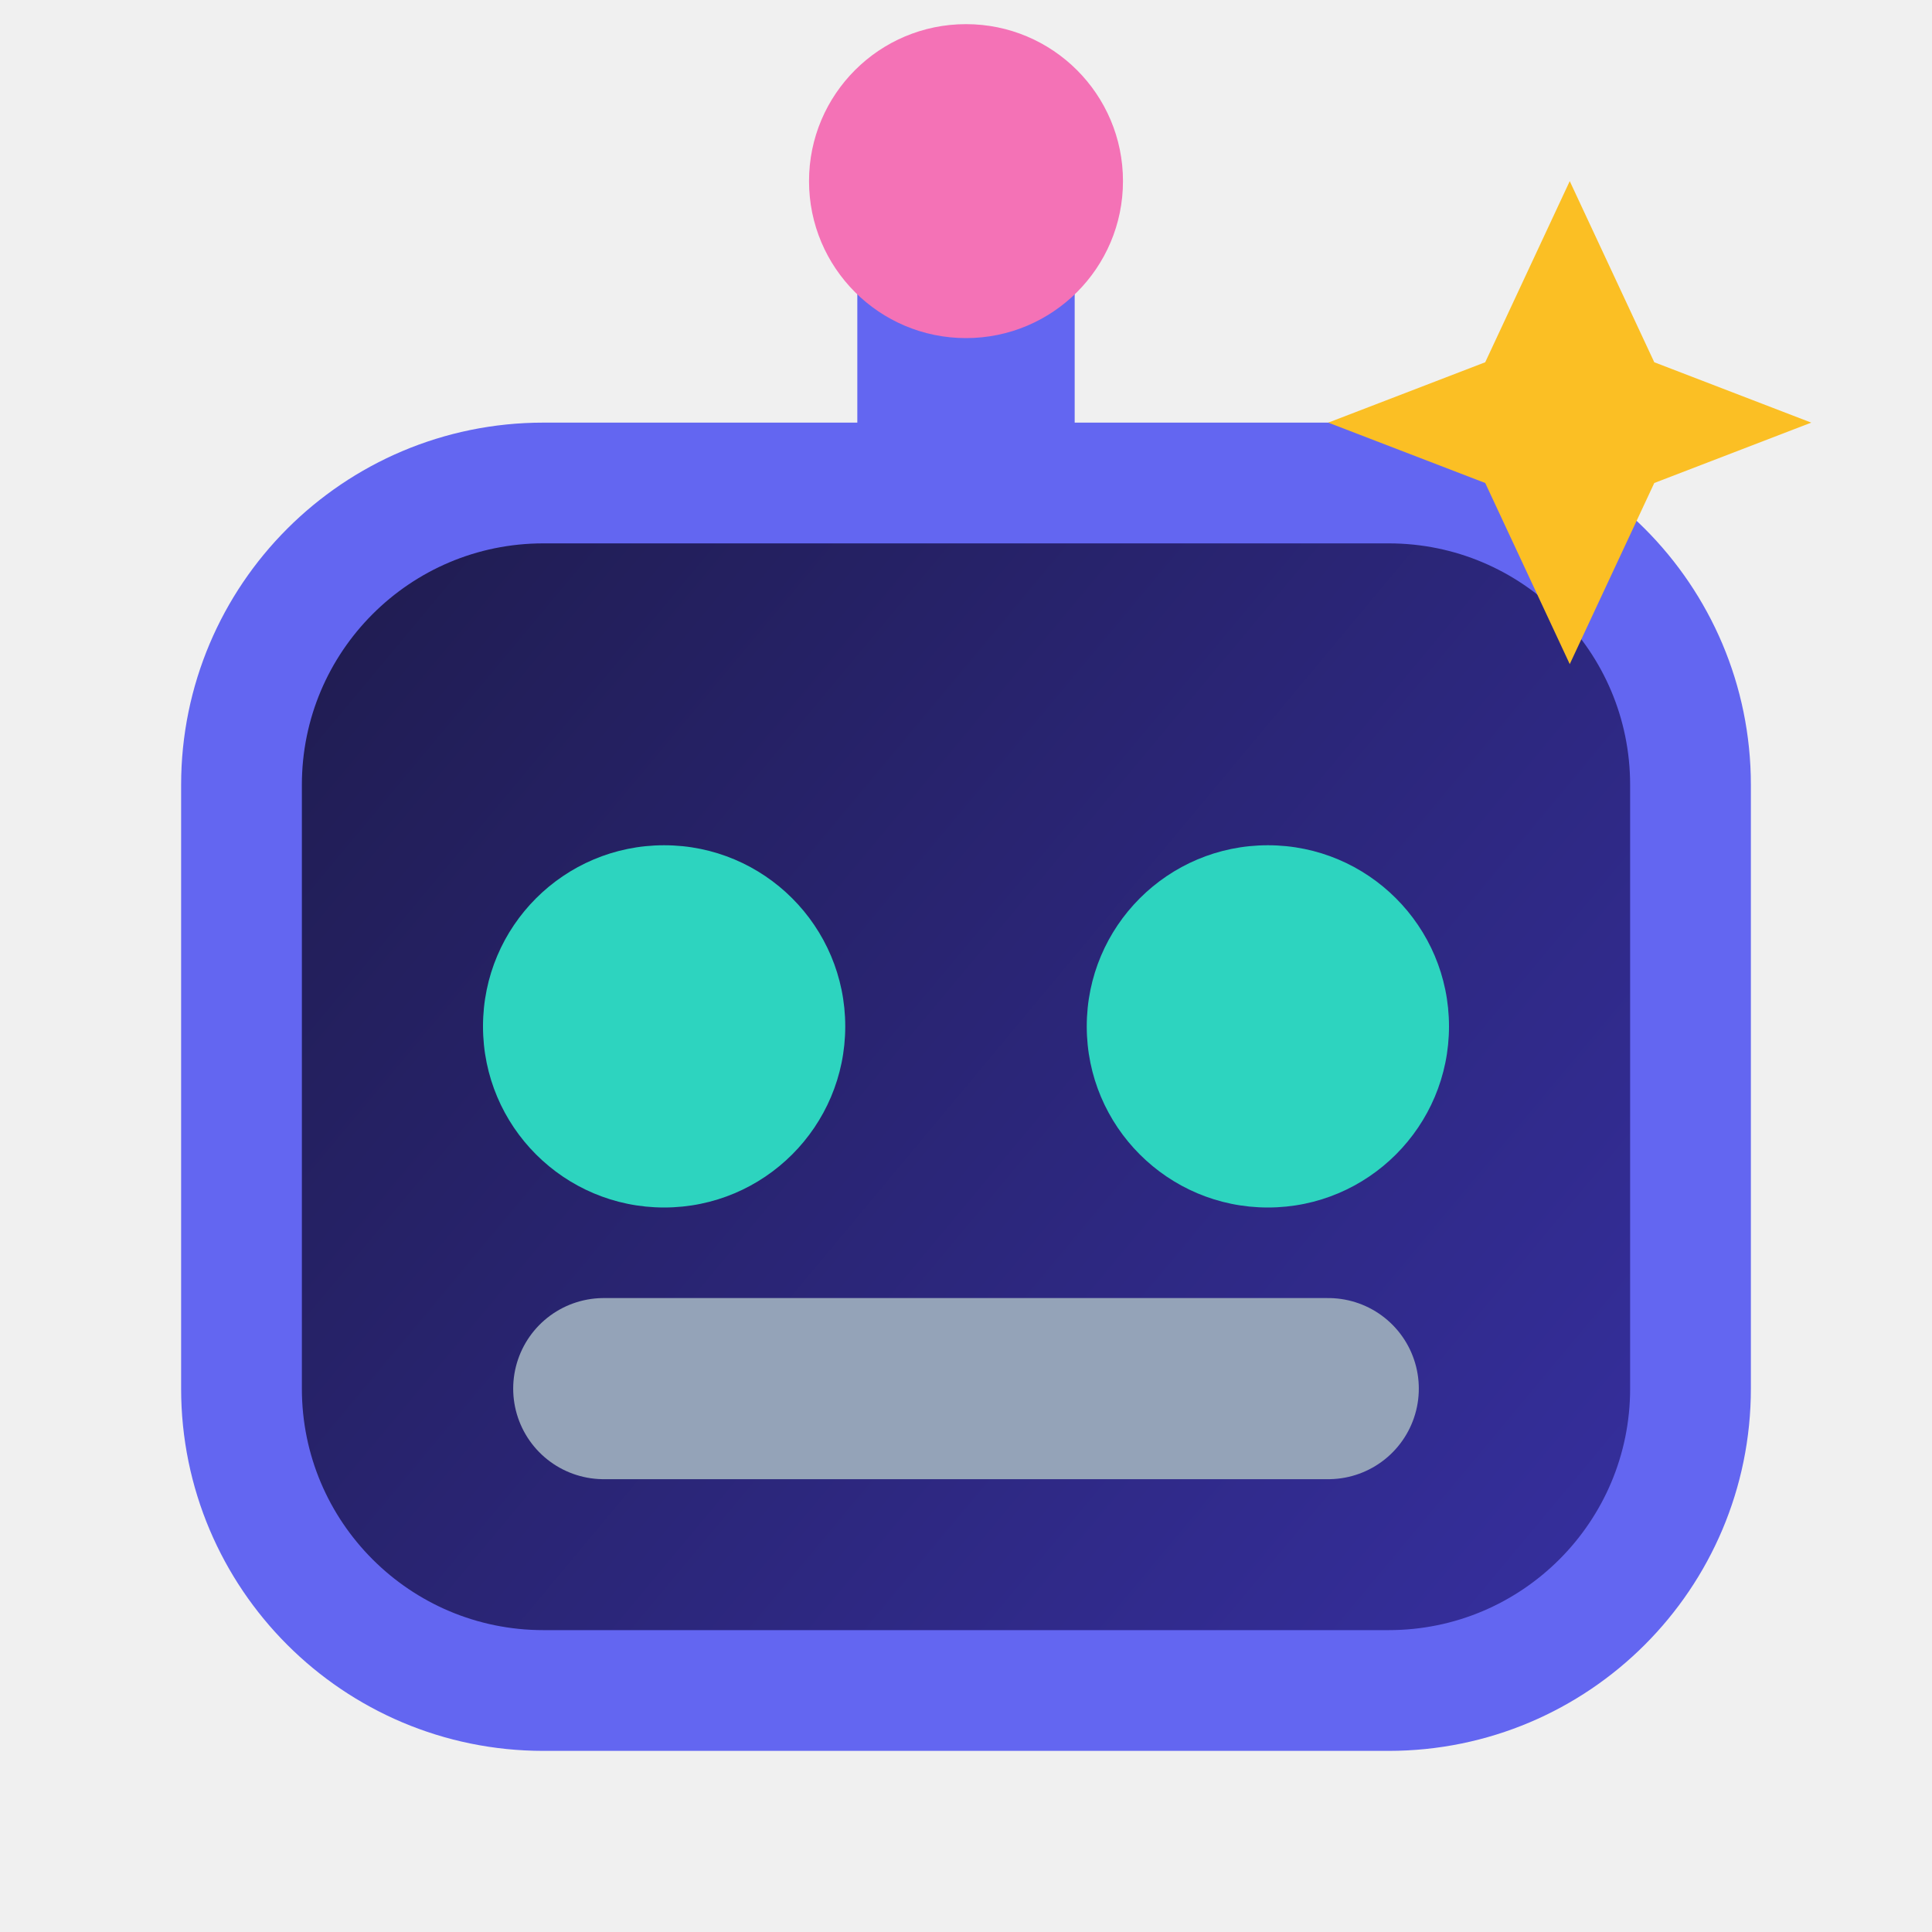
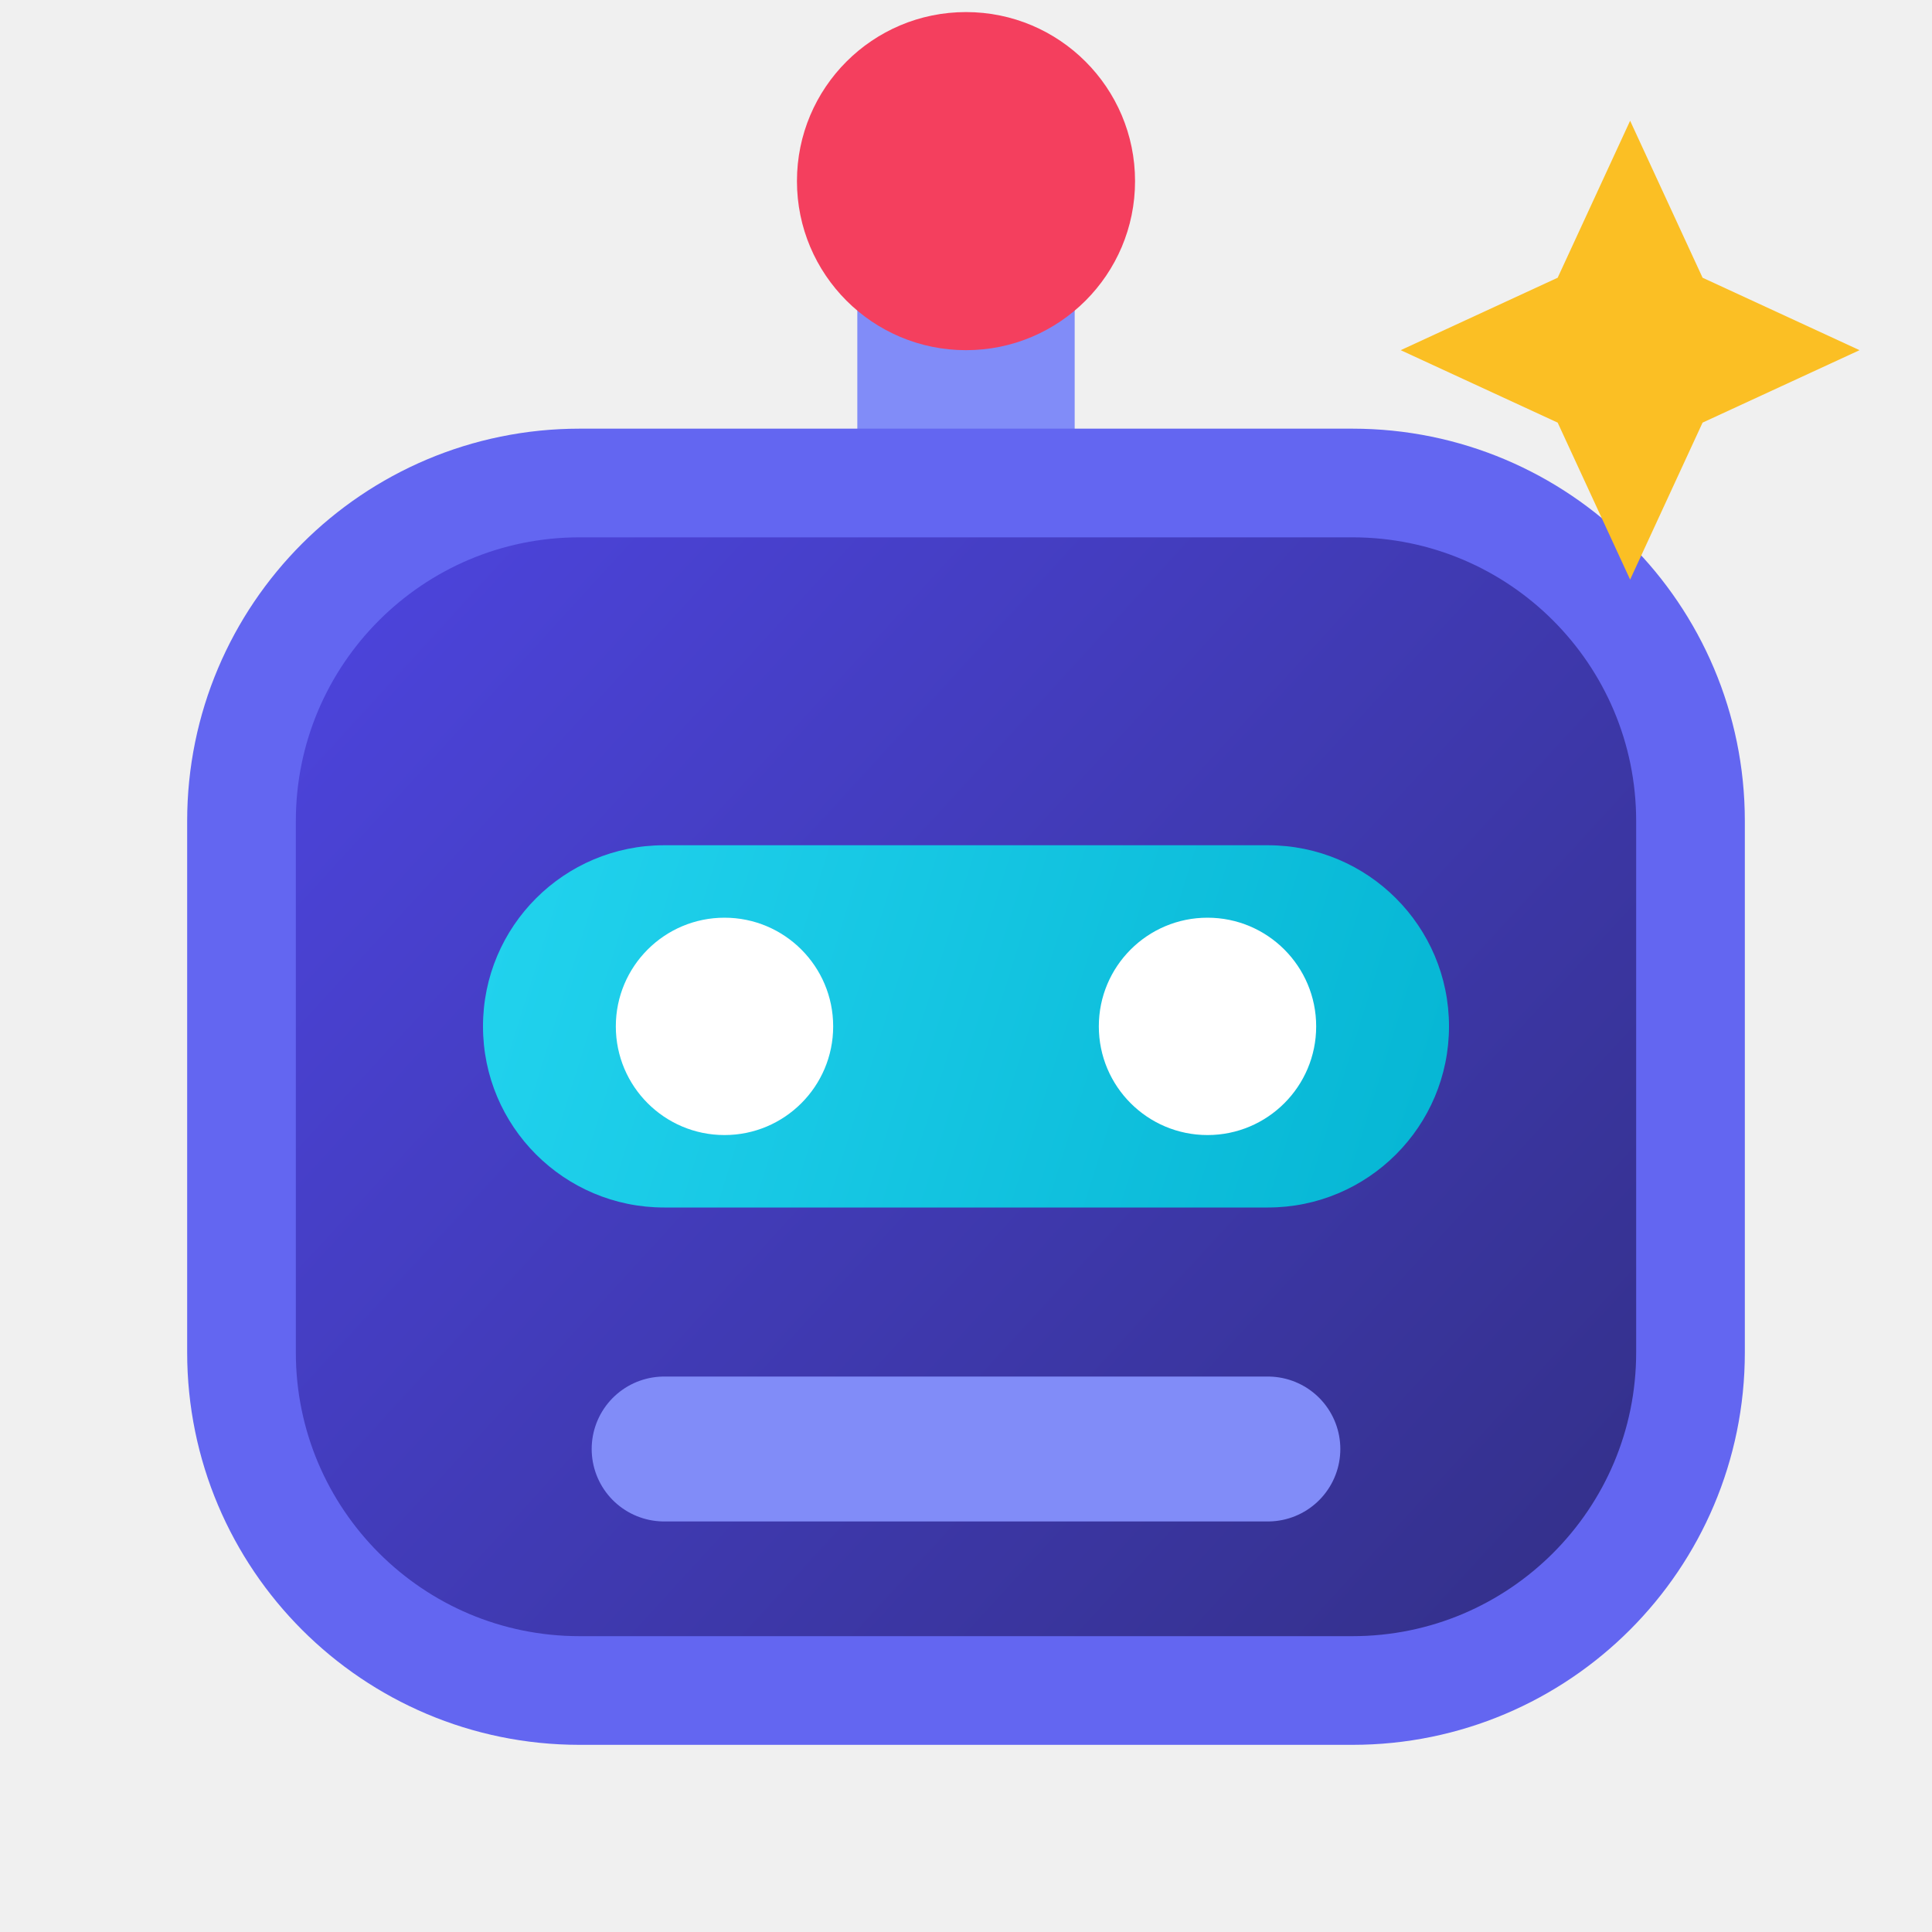
<svg xmlns="http://www.w3.org/2000/svg" width="16" height="16" viewBox="0 0 16 16" fill="none">
-   <rect x="2" y="4" width="12" height="10" rx="2.5" fill="url(#aiGrad)" stroke="#6366f1" stroke-width="1" />
-   <line x1="8" y1="4" x2="8" y2="1.5" stroke="#6366f1" stroke-width="1.8" />
-   <circle cx="8" cy="1.5" r="1.3" fill="#f472b6" />
-   <circle cx="5.5" cy="8.5" r="1.5" fill="#2dd4bf" />
-   <circle cx="10.5" cy="8.5" r="1.5" fill="#2dd4bf" />
-   <path d="M5 11.5H11" stroke="#94a3b8" stroke-width="1.5" stroke-linecap="round" />
-   <path d="M13 1.5L13.7 3L15 3.5L13.7 4L13 5.5L12.3 4L11 3.5L12.3 3L13 1.5Z" fill="#fbbf24" />
  <defs>
-     <linearGradient id="aiGrad" x1="2" y1="4" x2="14" y2="14" gradientUnits="userSpaceOnUse">
-       <stop stop-color="#1e1b4b" />
-       <stop offset="1" stop-color="#3730a3" />
+     <linearGradient id="aiGrad" x1="2" y1="3.5" x2="14" y2="14.5" gradientUnits="userSpaceOnUse">
+       <stop offset="0%" stop-color="#4f46e5" />
+       <stop offset="100%" stop-color="#312e81" />
+     </linearGradient>
+     <linearGradient id="aiVisor" x1="4" y1="7" x2="12" y2="9.5" gradientUnits="userSpaceOnUse">
+       <stop offset="0%" stop-color="#22d3ee" />
+       <stop offset="100%" stop-color="#06b6d4" />
    </linearGradient>
  </defs>
+   <line x1="8" y1="4" x2="8" y2="1.5" stroke="#818cf8" stroke-width="1.8" stroke-linecap="round" />
+   <circle cx="8" cy="1.5" r="1.4" fill="#f43f5e" />
+   <rect x="2" y="4" width="12" height="10" rx="2.8" fill="url(#aiGrad)" stroke="#6366f1" stroke-width="0.9" />
+   <rect x="4" y="7" width="8" height="3" rx="1.5" fill="url(#aiVisor)" />
+   <circle cx="6" cy="8.5" r="0.9" fill="#ffffff" />
+   <circle cx="10" cy="8.5" r="0.9" fill="#ffffff" />
+   <line x1="5.5" y1="12" x2="10.5" y2="12" stroke="#818cf8" stroke-width="1.2" stroke-linecap="round" />
+   <path d="M13.5 1L14.1 2.3L15.4 2.9L14.1 3.5L13.5 4.8L12.9 3.5L11.6 2.9L12.9 2.3L13.5 1Z" fill="#fbbf24" />
</svg>
